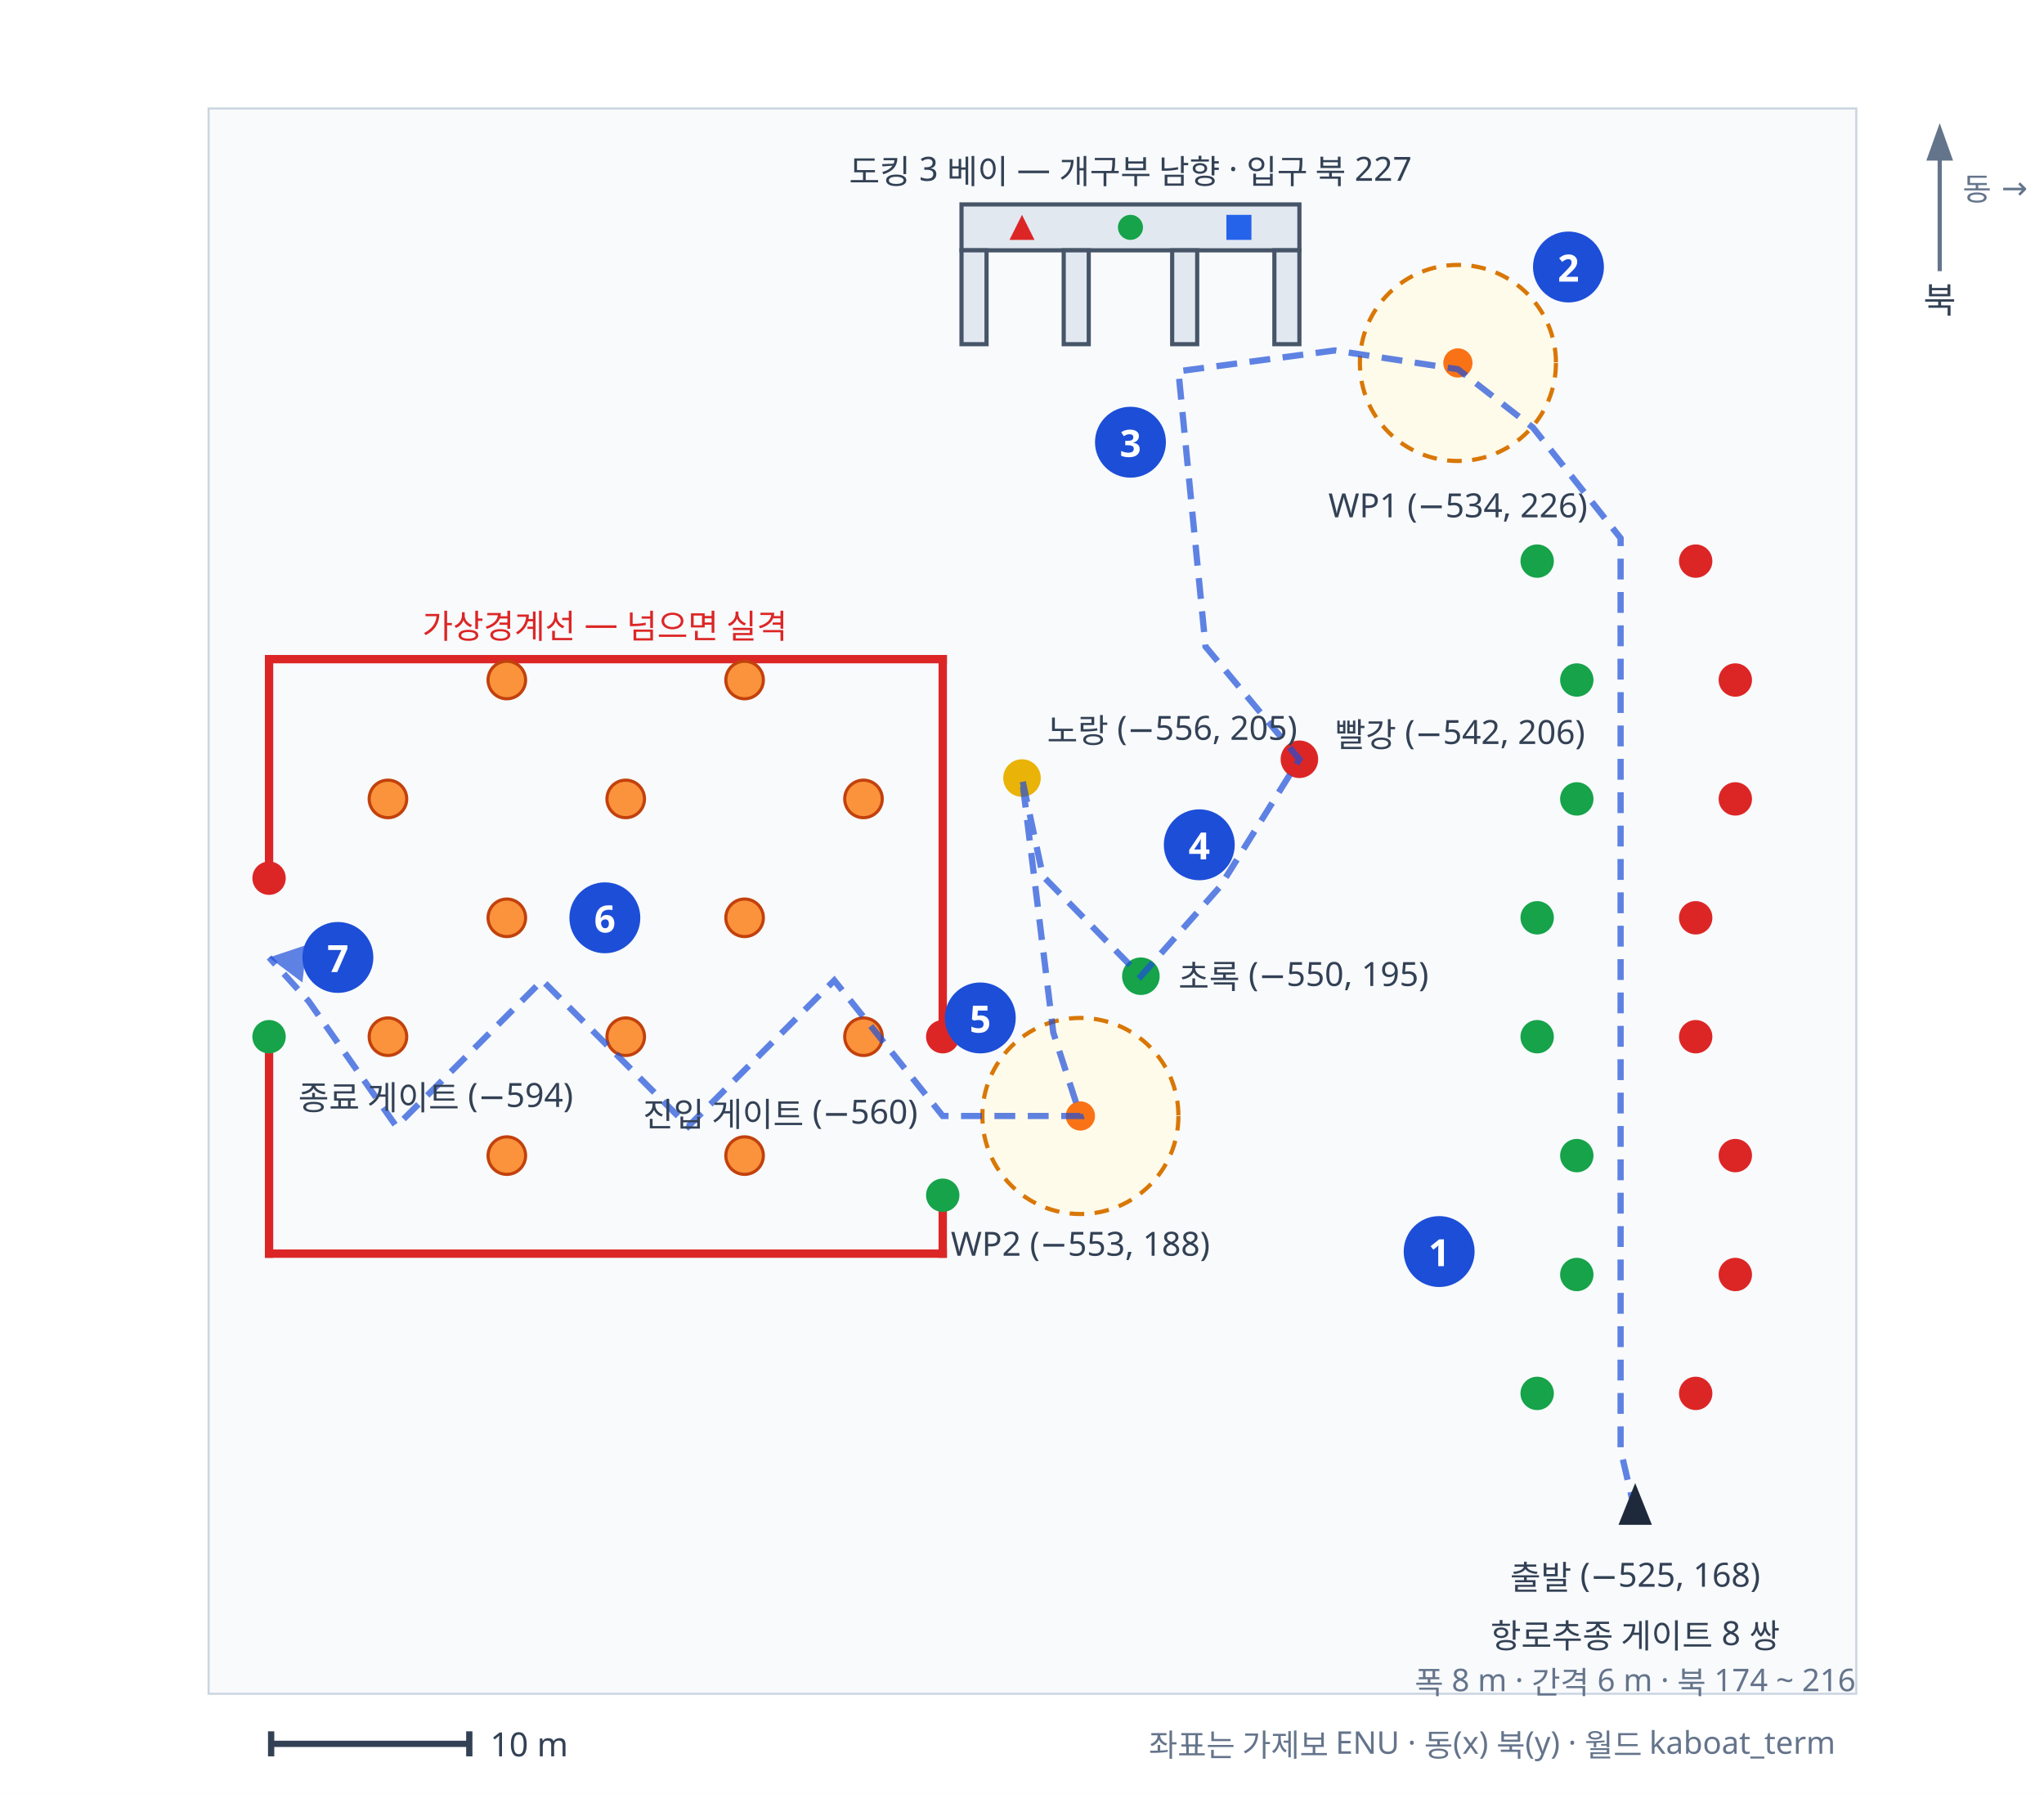
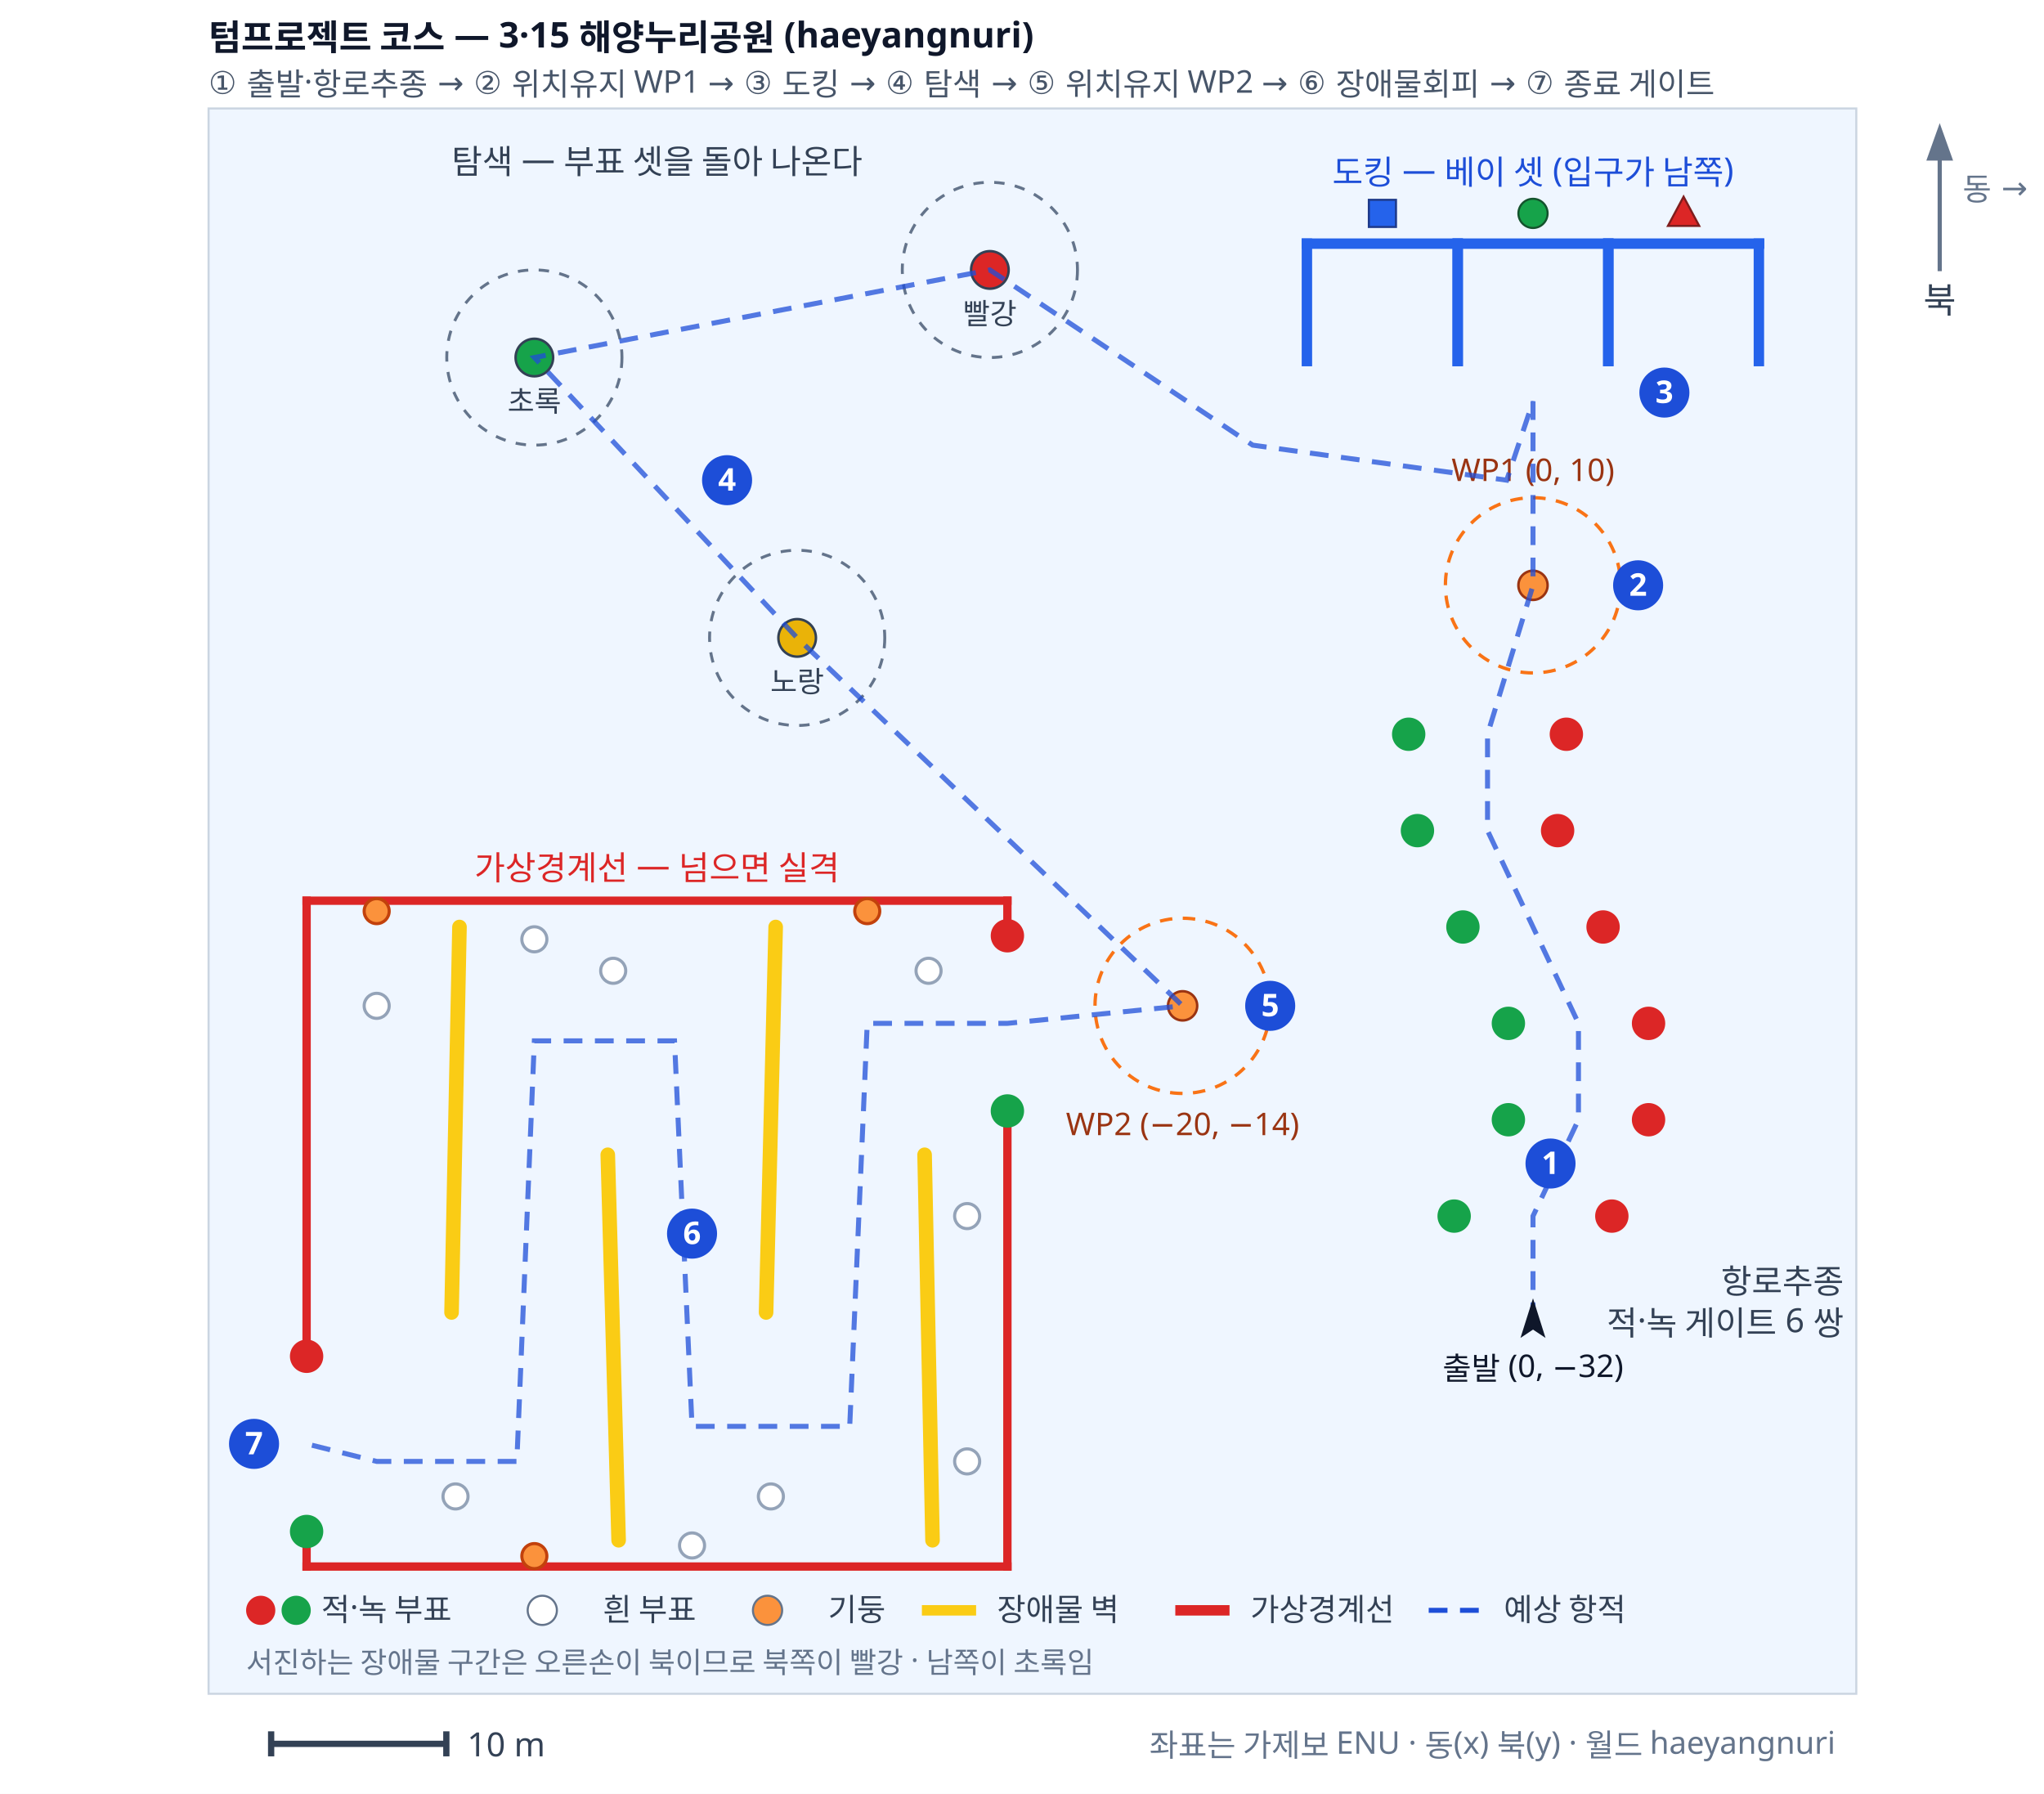
<svg xmlns="http://www.w3.org/2000/svg" width="980" height="860" viewBox="0 0 980 860" font-family="Malgun Gothic, sans-serif">
  <rect width="980" height="860" fill="#ffffff" />
-   <rect x="100" y="52" width="790" height="760" fill="#f8fafc" stroke="#cbd5e1" stroke-width="1" />
+   <rect x="100" y="52" width="790" height="760" fill="#eff6ff" stroke="#cbd5e1" stroke-width="1" />
  <g stroke="#64748b" stroke-width="2" fill="#64748b">
    <line x1="930" y1="130" x2="930" y2="70" />
    <polygon points="930,62 925,76 935,76" />
  </g>
  <text x="930" y="150" font-size="17" fill="#334155" text-anchor="middle">북</text>
  <text x="941" y="96" font-size="15" fill="#64748b">동 →</text>
-   <line x1="130" y1="836" x2="225" y2="836" stroke="#334155" stroke-width="3" />
+   <line x1="130" y1="836" x2="214" y2="836" stroke="#334155" stroke-width="3" />
  <line x1="130" y1="830" x2="130" y2="842" stroke="#334155" stroke-width="3" />
-   <line x1="225" y1="830" x2="225" y2="842" stroke="#334155" stroke-width="3" />
-   <text x="235" y="842" font-size="16" fill="#334155">10 m</text>
-   <text x="880" y="842" font-size="15" fill="#64748b" text-anchor="end">좌표는 가제보 ENU · 동(x) 북(y) · 월드 kaboat_term</text>
+   <line x1="214" y1="830" x2="214" y2="842" stroke="#334155" stroke-width="3" />
+   <text x="224" y="842" font-size="16" fill="#334155">10 m</text>
+   <text x="880" y="842" font-size="15" fill="#64748b" text-anchor="end">좌표는 가제보 ENU · 동(x) 북(y) · 월드 haeyangnuri</text>
  <g stroke="#dc2626" stroke-width="4" stroke-linecap="square">
-     <line x1="129" y1="316" x2="452" y2="316" />
-     <line x1="129" y1="601" x2="452" y2="601" />
-     <line x1="452" y1="601" x2="452" y2="573" />
-     <line x1="452" y1="497" x2="452" y2="316" />
-     <line x1="129" y1="601" x2="129" y2="497" />
-     <line x1="129" y1="421" x2="129" y2="316" />
+     <line x1="483" y1="431.8" x2="147" y2="431.8" />
+     <line x1="483" y1="751" x2="147" y2="751" />
+     <line x1="483" y1="751" x2="483" y2="541" />
+     <line x1="483" y1="440.2" x2="483" y2="431.8" />
+     <line x1="147" y1="751" x2="147" y2="742.6" />
+     <line x1="147" y1="641.8" x2="147" y2="431.8" />
  </g>
-   <text x="290" y="306" font-size="16" fill="#dc2626" text-anchor="middle">가상경계선 — 넘으면 실격</text>
+   <text x="315" y="421.8" font-size="16" fill="#dc2626" text-anchor="middle">가상경계선 — 넘으면 실격</text>
+   <g stroke="#facc15" stroke-width="7" stroke-linecap="round">
+     <line x1="447.1" y1="738.4" x2="443.3" y2="553.6" />
+     <line x1="367.3" y1="629.2" x2="371.9" y2="444.4" />
+     <line x1="296.6" y1="738.4" x2="291.4" y2="553.6" />
+     <line x1="216.5" y1="629.2" x2="220.3" y2="444.4" />
+   </g>
+   <g fill="#ffffff" stroke="#94a3b8" stroke-width="1.5">
+     <circle cx="445.2" cy="465.4" r="6" />
+     <circle cx="369.6" cy="717.4" r="6" />
+     <circle cx="294" cy="465.4" r="6" />
+     <circle cx="218.4" cy="717.4" r="6" />
+     <circle cx="463.7" cy="583" r="6" />
+     <circle cx="463.7" cy="700.6" r="6" />
+     <circle cx="331.8" cy="740.9" r="6" />
+     <circle cx="256.2" cy="450.3" r="6" />
+     <circle cx="180.6" cy="482.2" r="6" />
+   </g>
  <g fill="#fb923c" stroke="#c2410c" stroke-width="1.5">
-     <circle cx="243" cy="554" r="9" />
-     <circle cx="357" cy="554" r="9" />
-     <circle cx="186" cy="497" r="9" />
-     <circle cx="300" cy="497" r="9" />
-     <circle cx="414" cy="497" r="9" />
-     <circle cx="243" cy="440" r="9" />
-     <circle cx="357" cy="440" r="9" />
-     <circle cx="186" cy="383" r="9" />
-     <circle cx="300" cy="383" r="9" />
-     <circle cx="414" cy="383" r="9" />
-     <circle cx="243" cy="326" r="9" />
-     <circle cx="357" cy="326" r="9" />
+     <circle cx="415.8" cy="436.8" r="6" />
+     <circle cx="256.2" cy="746" r="6" />
+     <circle cx="180.6" cy="436.8" r="6" />
  </g>
-   <circle cx="452" cy="497" r="8" fill="#dc2626" />
-   <circle cx="452" cy="573" r="8" fill="#16a34a" />
-   <circle cx="129" cy="421" r="8" fill="#dc2626" />
-   <circle cx="129" cy="497" r="8" fill="#16a34a" />
-   <g>
-     <circle cx="813" cy="668" r="8" fill="#dc2626" />
-     <circle cx="737" cy="668" r="8" fill="#16a34a" />
-     <circle cx="832" cy="611" r="8" fill="#dc2626" />
-     <circle cx="756" cy="611" r="8" fill="#16a34a" />
-     <circle cx="832" cy="554" r="8" fill="#dc2626" />
-     <circle cx="756" cy="554" r="8" fill="#16a34a" />
-     <circle cx="813" cy="497" r="8" fill="#dc2626" />
-     <circle cx="737" cy="497" r="8" fill="#16a34a" />
-     <circle cx="813" cy="440" r="8" fill="#dc2626" />
-     <circle cx="737" cy="440" r="8" fill="#16a34a" />
-     <circle cx="832" cy="383" r="8" fill="#dc2626" />
-     <circle cx="756" cy="383" r="8" fill="#16a34a" />
-     <circle cx="832" cy="326" r="8" fill="#dc2626" />
-     <circle cx="756" cy="326" r="8" fill="#16a34a" />
-     <circle cx="813" cy="269" r="8" fill="#dc2626" />
-     <circle cx="737" cy="269" r="8" fill="#16a34a" />
+   <circle cx="483" cy="448.6" r="8" fill="#dc2626" />
+   <circle cx="483" cy="532.6" r="8" fill="#16a34a" />
+   <circle cx="147" cy="650.2" r="8" fill="#dc2626" />
+   <circle cx="147" cy="734.2" r="8" fill="#16a34a" />
+   <circle cx="772.8" cy="583" r="8" fill="#dc2626" />
+   <circle cx="697.2" cy="583" r="8" fill="#16a34a" />
+   <circle cx="790.4" cy="536.8" r="8" fill="#dc2626" />
+   <circle cx="723.2" cy="536.8" r="8" fill="#16a34a" />
+   <circle cx="790.4" cy="490.6" r="8" fill="#dc2626" />
+   <circle cx="723.2" cy="490.6" r="8" fill="#16a34a" />
+   <circle cx="768.6" cy="444.4" r="8" fill="#dc2626" />
+   <circle cx="701.4" cy="444.4" r="8" fill="#16a34a" />
+   <circle cx="746.8" cy="398.2" r="8" fill="#dc2626" />
+   <circle cx="679.6" cy="398.2" r="8" fill="#16a34a" />
+   <circle cx="751" cy="352" r="8" fill="#dc2626" />
+   <circle cx="675.4" cy="352" r="8" fill="#16a34a" />
+   <g fill="#2563eb">
+     <rect x="624.1" y="114.3" width="5" height="61.3" />
+     <rect x="696.4" y="114.3" width="5" height="61.3" />
+     <rect x="696.4" y="114.3" width="5" height="61.3" />
+     <rect x="768.6" y="114.3" width="5" height="61.3" />
+     <rect x="768.6" y="114.3" width="5" height="61.3" />
+     <rect x="840.8" y="114.3" width="5" height="61.3" />
+     <rect x="624.1" y="114.3" width="221.8" height="5" />
  </g>
-   <circle cx="699" cy="174" r="47" fill="#fffbeb" stroke="#d97706" stroke-width="2" stroke-dasharray="7 5" />
-   <circle cx="699" cy="174" r="7" fill="#f97316" />
-   <circle cx="518" cy="535" r="47" fill="#fffbeb" stroke="#d97706" stroke-width="2" stroke-dasharray="7 5" />
-   <circle cx="518" cy="535" r="7" fill="#f97316" />
-   <g fill="#e2e8f0" stroke="#475569" stroke-width="2">
-     <rect x="461" y="98" width="162" height="22" />
-     <rect x="461" y="120" width="12" height="45" />
-     <rect x="510" y="120" width="12" height="45" />
-     <rect x="562" y="120" width="12" height="45" />
-     <rect x="611" y="120" width="12" height="45" />
-   </g>
-   <polygon points="490,103 496,115 484,115" fill="#dc2626" />
-   <circle cx="542" cy="109" r="6" fill="#16a34a" />
-   <rect x="588" y="103" width="12" height="12" fill="#2563eb" />
-   <text x="542" y="88" font-size="16" fill="#334155" text-anchor="middle">도킹 3 베이 — 개구부 남향 · 입구 북 227</text>
-   <circle cx="623" cy="364" r="9" fill="#dc2626" />
-   <circle cx="547" cy="468" r="9" fill="#16a34a" />
-   <circle cx="490" cy="373" r="9" fill="#eab308" />
-   <path d="M 784 725 L 777 695 L 777 258 L 735 205 L 699 177 L 640 168 L 565 178 L 578 310 L 623 364 L 585 425 L 547 468 L 500 420 L 490 373 L 505 495 L 518 535 L 452 535 L 400 470 L 330 540 L 260 470 L 190 540 L 148 480 L 129 459" fill="none" stroke="#1d4ed8" stroke-width="3" stroke-dasharray="10 6" opacity="0.7" />
-   <polygon points="129,459 147,453 145,471" fill="#1d4ed8" opacity="0.7" />
-   <g transform="translate(784,725)">
-     <polygon points="0,-14 8,6 -8,6" fill="#1e293b" />
-   </g>
-   <g font-size="18" font-weight="bold">
-     <circle cx="690" cy="600" r="17" fill="#1d4ed8" />
-     <text x="690" y="607" fill="#ffffff" text-anchor="middle">1</text>
-     <circle cx="752" cy="128" r="17" fill="#1d4ed8" />
-     <text x="752" y="135" fill="#ffffff" text-anchor="middle">2</text>
-     <circle cx="542" cy="212" r="17" fill="#1d4ed8" />
-     <text x="542" y="219" fill="#ffffff" text-anchor="middle">3</text>
-     <circle cx="575" cy="405" r="17" fill="#1d4ed8" />
-     <text x="575" y="412" fill="#ffffff" text-anchor="middle">4</text>
-     <circle cx="470" cy="488" r="17" fill="#1d4ed8" />
-     <text x="470" y="495" fill="#ffffff" text-anchor="middle">5</text>
-     <circle cx="290" cy="440" r="17" fill="#1d4ed8" />
-     <text x="290" y="447" fill="#ffffff" text-anchor="middle">6</text>
-     <circle cx="162" cy="459" r="17" fill="#1d4ed8" />
-     <text x="162" y="466" fill="#ffffff" text-anchor="middle">7</text>
-   </g>
-   <g font-size="16" fill="#334155">
-     <text x="784" y="762" text-anchor="middle">출발 (−525, 168)</text>
-     <text x="784" y="790" text-anchor="middle">항로추종 게이트 8 쌍</text>
-     <text x="784" y="812" text-anchor="middle" font-size="15" fill="#64748b">폭 8 m · 간격 6 m · 북 174 ~ 216</text>
-     <text x="699" y="248" text-anchor="middle">WP1 (−534, 226)</text>
-     <text x="518" y="602" text-anchor="middle">WP2 (−553, 188)</text>
-     <text x="640" y="358">빨강 (−542, 206)</text>
-     <text x="565" y="474">초록 (−550, 195)</text>
-     <text x="502" y="356">노랑 (−556, 205)</text>
-     <text x="440" y="540" text-anchor="end">진입 게이트 (−560)</text>
-     <text x="143" y="532">종료 게이트 (−594)</text>
-   </g>
+   <text x="735" y="88.3" font-size="16" fill="#1d4ed8" text-anchor="middle">도킹 — 베이 셋 (입구가 남쪽)</text>
+   <rect x="656.3" y="95.8" width="13" height="13" fill="#2563eb" stroke="#1e3a8a" />
+   <circle cx="735" cy="102.3" r="7" fill="#16a34a" stroke="#14532d" />
+   <polygon points="807.2,94.3 799.7,108.3 814.7,108.3" fill="#dc2626" stroke="#7f1d1d" />
+   <circle cx="735" cy="280.6" r="42" fill="none" stroke="#f97316" stroke-width="1.6" stroke-dasharray="6 5" />
+   <circle cx="735" cy="280.6" r="7" fill="#fb923c" stroke="#9a3412" stroke-width="1.2" />
+   <text x="735" y="230.6" font-size="15" fill="#9a3412" text-anchor="middle">WP1 (0, 10)</text>
+   <circle cx="567" cy="482.2" r="42" fill="none" stroke="#f97316" stroke-width="1.6" stroke-dasharray="6 5" />
+   <circle cx="567" cy="482.2" r="7" fill="#fb923c" stroke="#9a3412" stroke-width="1.2" />
+   <text x="567" y="544.2" font-size="15" fill="#9a3412" text-anchor="middle">WP2 (−20, −14)</text>
+   <circle cx="474.6" cy="129.4" r="42" fill="none" stroke="#64748b" stroke-width="1.4" stroke-dasharray="5 5" />
+   <circle cx="474.6" cy="129.4" r="9" fill="#dc2626" stroke="#334155" stroke-width="1.2" />
+   <circle cx="256.2" cy="171.4" r="42" fill="none" stroke="#64748b" stroke-width="1.4" stroke-dasharray="5 5" />
+   <circle cx="256.2" cy="171.4" r="9" fill="#16a34a" stroke="#334155" stroke-width="1.2" />
+   <circle cx="382.2" cy="305.8" r="42" fill="none" stroke="#64748b" stroke-width="1.4" stroke-dasharray="5 5" />
+   <circle cx="382.2" cy="305.8" r="9" fill="#eab308" stroke="#334155" stroke-width="1.2" />
+   <text x="315" y="83.2" font-size="16" fill="#334155" text-anchor="middle">탐색 — 부표 셋을 돌아 나온다</text>
+   <text x="474.6" y="155.4" font-size="14" fill="#334155" text-anchor="middle">빨강</text>
+   <text x="256.2" y="197.4" font-size="14" fill="#334155" text-anchor="middle">초록</text>
+   <text x="382.2" y="331.8" font-size="14" fill="#334155" text-anchor="middle">노랑</text>
+   <text x="884" y="620" font-size="16" fill="#334155" text-anchor="end">항로추종</text>
+   <text x="884" y="640" font-size="16" fill="#334155" text-anchor="end">적·녹 게이트 6 쌍</text>
+   <polyline points="735,633.4 735,583 756.8,536.8 756.8,490.6 735,444.4 713.2,398.2 713.2,352 735,280.6 735,192.4 722.4,230.2 600.6,213.4 474.6,129.4 256.2,171.4 382.2,305.8 567,482.2 483,490.6 415.8,490.6 407.4,683.8 331.8,683.8 323.4,499 256.2,499 247.8,700.6 180.6,700.6 147,692.2" fill="none" stroke="#1d4ed8" stroke-width="2.4" stroke-dasharray="9 6" opacity="0.75" />
+   <polygon points="735,622.4 741,641.4 735,637.4 729,641.4" fill="#0f172a" />
+   <text x="735" y="661.4" font-size="15" fill="#0f172a" text-anchor="middle">출발 (0, −32)</text>
+   <circle cx="743.4" cy="557.8" r="12" fill="#1d4ed8" />
+   <text x="743.4" y="562.8" font-size="15" font-weight="bold" fill="#ffffff" text-anchor="middle">1</text>
+   <circle cx="785.4" cy="280.6" r="12" fill="#1d4ed8" />
+   <text x="785.4" y="285.6" font-size="15" font-weight="bold" fill="#ffffff" text-anchor="middle">2</text>
+   <circle cx="798" cy="188.2" r="12" fill="#1d4ed8" />
+   <text x="798" y="193.2" font-size="15" font-weight="bold" fill="#ffffff" text-anchor="middle">3</text>
+   <circle cx="348.6" cy="230.2" r="12" fill="#1d4ed8" />
+   <text x="348.6" y="235.2" font-size="15" font-weight="bold" fill="#ffffff" text-anchor="middle">4</text>
+   <circle cx="609" cy="482.2" r="12" fill="#1d4ed8" />
+   <text x="609" y="487.2" font-size="15" font-weight="bold" fill="#ffffff" text-anchor="middle">5</text>
+   <circle cx="331.8" cy="591.4" r="12" fill="#1d4ed8" />
+   <text x="331.8" y="596.4" font-size="15" font-weight="bold" fill="#ffffff" text-anchor="middle">6</text>
+   <circle cx="121.8" cy="692.2" r="12" fill="#1d4ed8" />
+   <text x="121.8" y="697.2" font-size="15" font-weight="bold" fill="#ffffff" text-anchor="middle">7</text>
+   <text x="100" y="24" font-size="17" fill="#0f172a" font-weight="bold">텀프로젝트 코스 — 3·15 해양누리공원 (haeyangnuri)</text>
+   <text x="100" y="45" font-size="15" fill="#475569">① 출발·항로추종 → ② 위치유지 WP1 → ③ 도킹 → ④ 탐색 → ⑤ 위치유지 WP2 → ⑥ 장애물회피 → ⑦ 종료 게이트</text>
+   <circle cx="125" cy="772" r="7" fill="#dc2626" />
+   <circle cx="142" cy="772" r="7" fill="#16a34a" />
+   <text x="154" y="777" font-size="15" fill="#334155">적·녹 부표</text>
+   <circle cx="260" cy="772" r="7" fill="#ffffff" stroke="#64748b" stroke-width="1" />
+   <text x="289" y="777" font-size="15" fill="#334155">흰 부표</text>
+   <circle cx="368" cy="772" r="7" fill="#fb923c" stroke="#64748b" stroke-width="1" />
+   <text x="397" y="777" font-size="15" fill="#334155">기둥</text>
+   <line x1="442" y1="772" x2="468" y2="772" stroke="#facc15" stroke-width="5" />
+   <text x="478" y="777" font-size="15" fill="#334155">장애물 벽</text>
+   <line x1="563.5" y1="772" x2="589.5" y2="772" stroke="#dc2626" stroke-width="5" />
+   <text x="599.5" y="777" font-size="15" fill="#334155">가상경계선</text>
+   <line x1="685" y1="772" x2="711" y2="772" stroke="#1d4ed8" stroke-width="2.4" stroke-dasharray="9 6" />
+   <text x="721" y="777" font-size="15" fill="#334155">예상 항적</text>
+   <text x="118" y="802" font-size="14" fill="#64748b">서진하는 장애물 구간은 오른손이 북이므로 북쪽이 빨강 · 남쪽이 초록임</text>
</svg>
